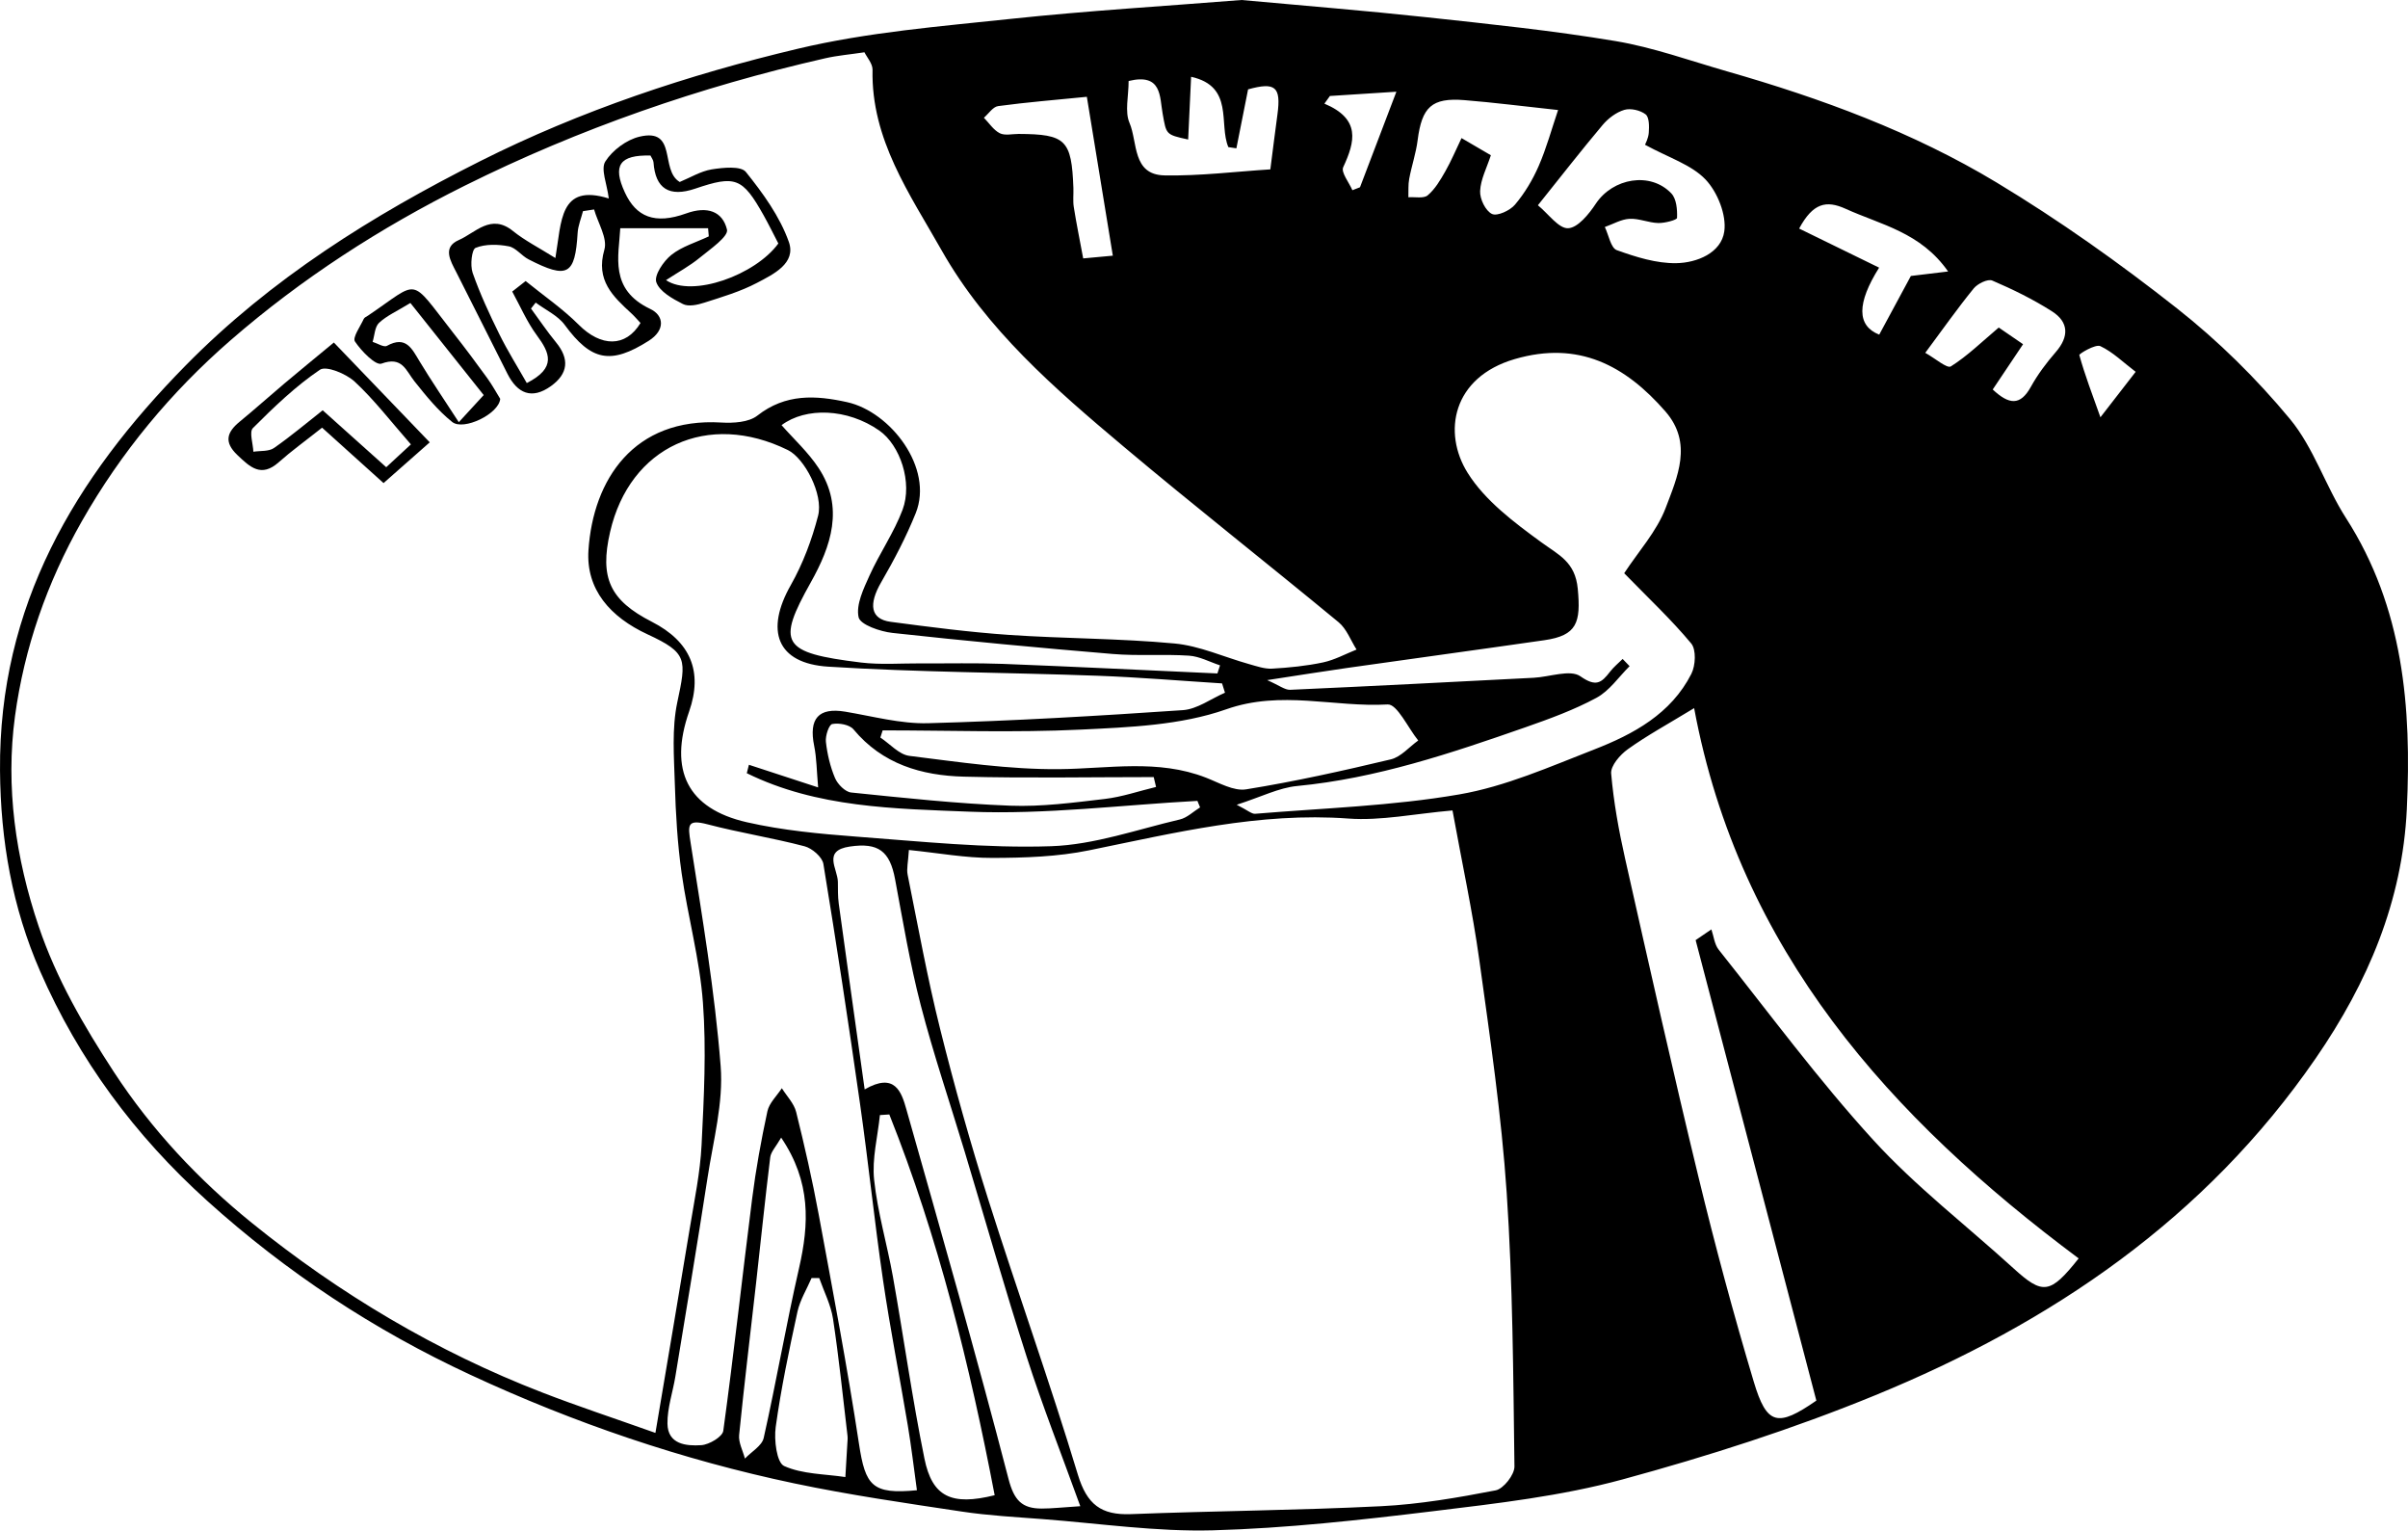
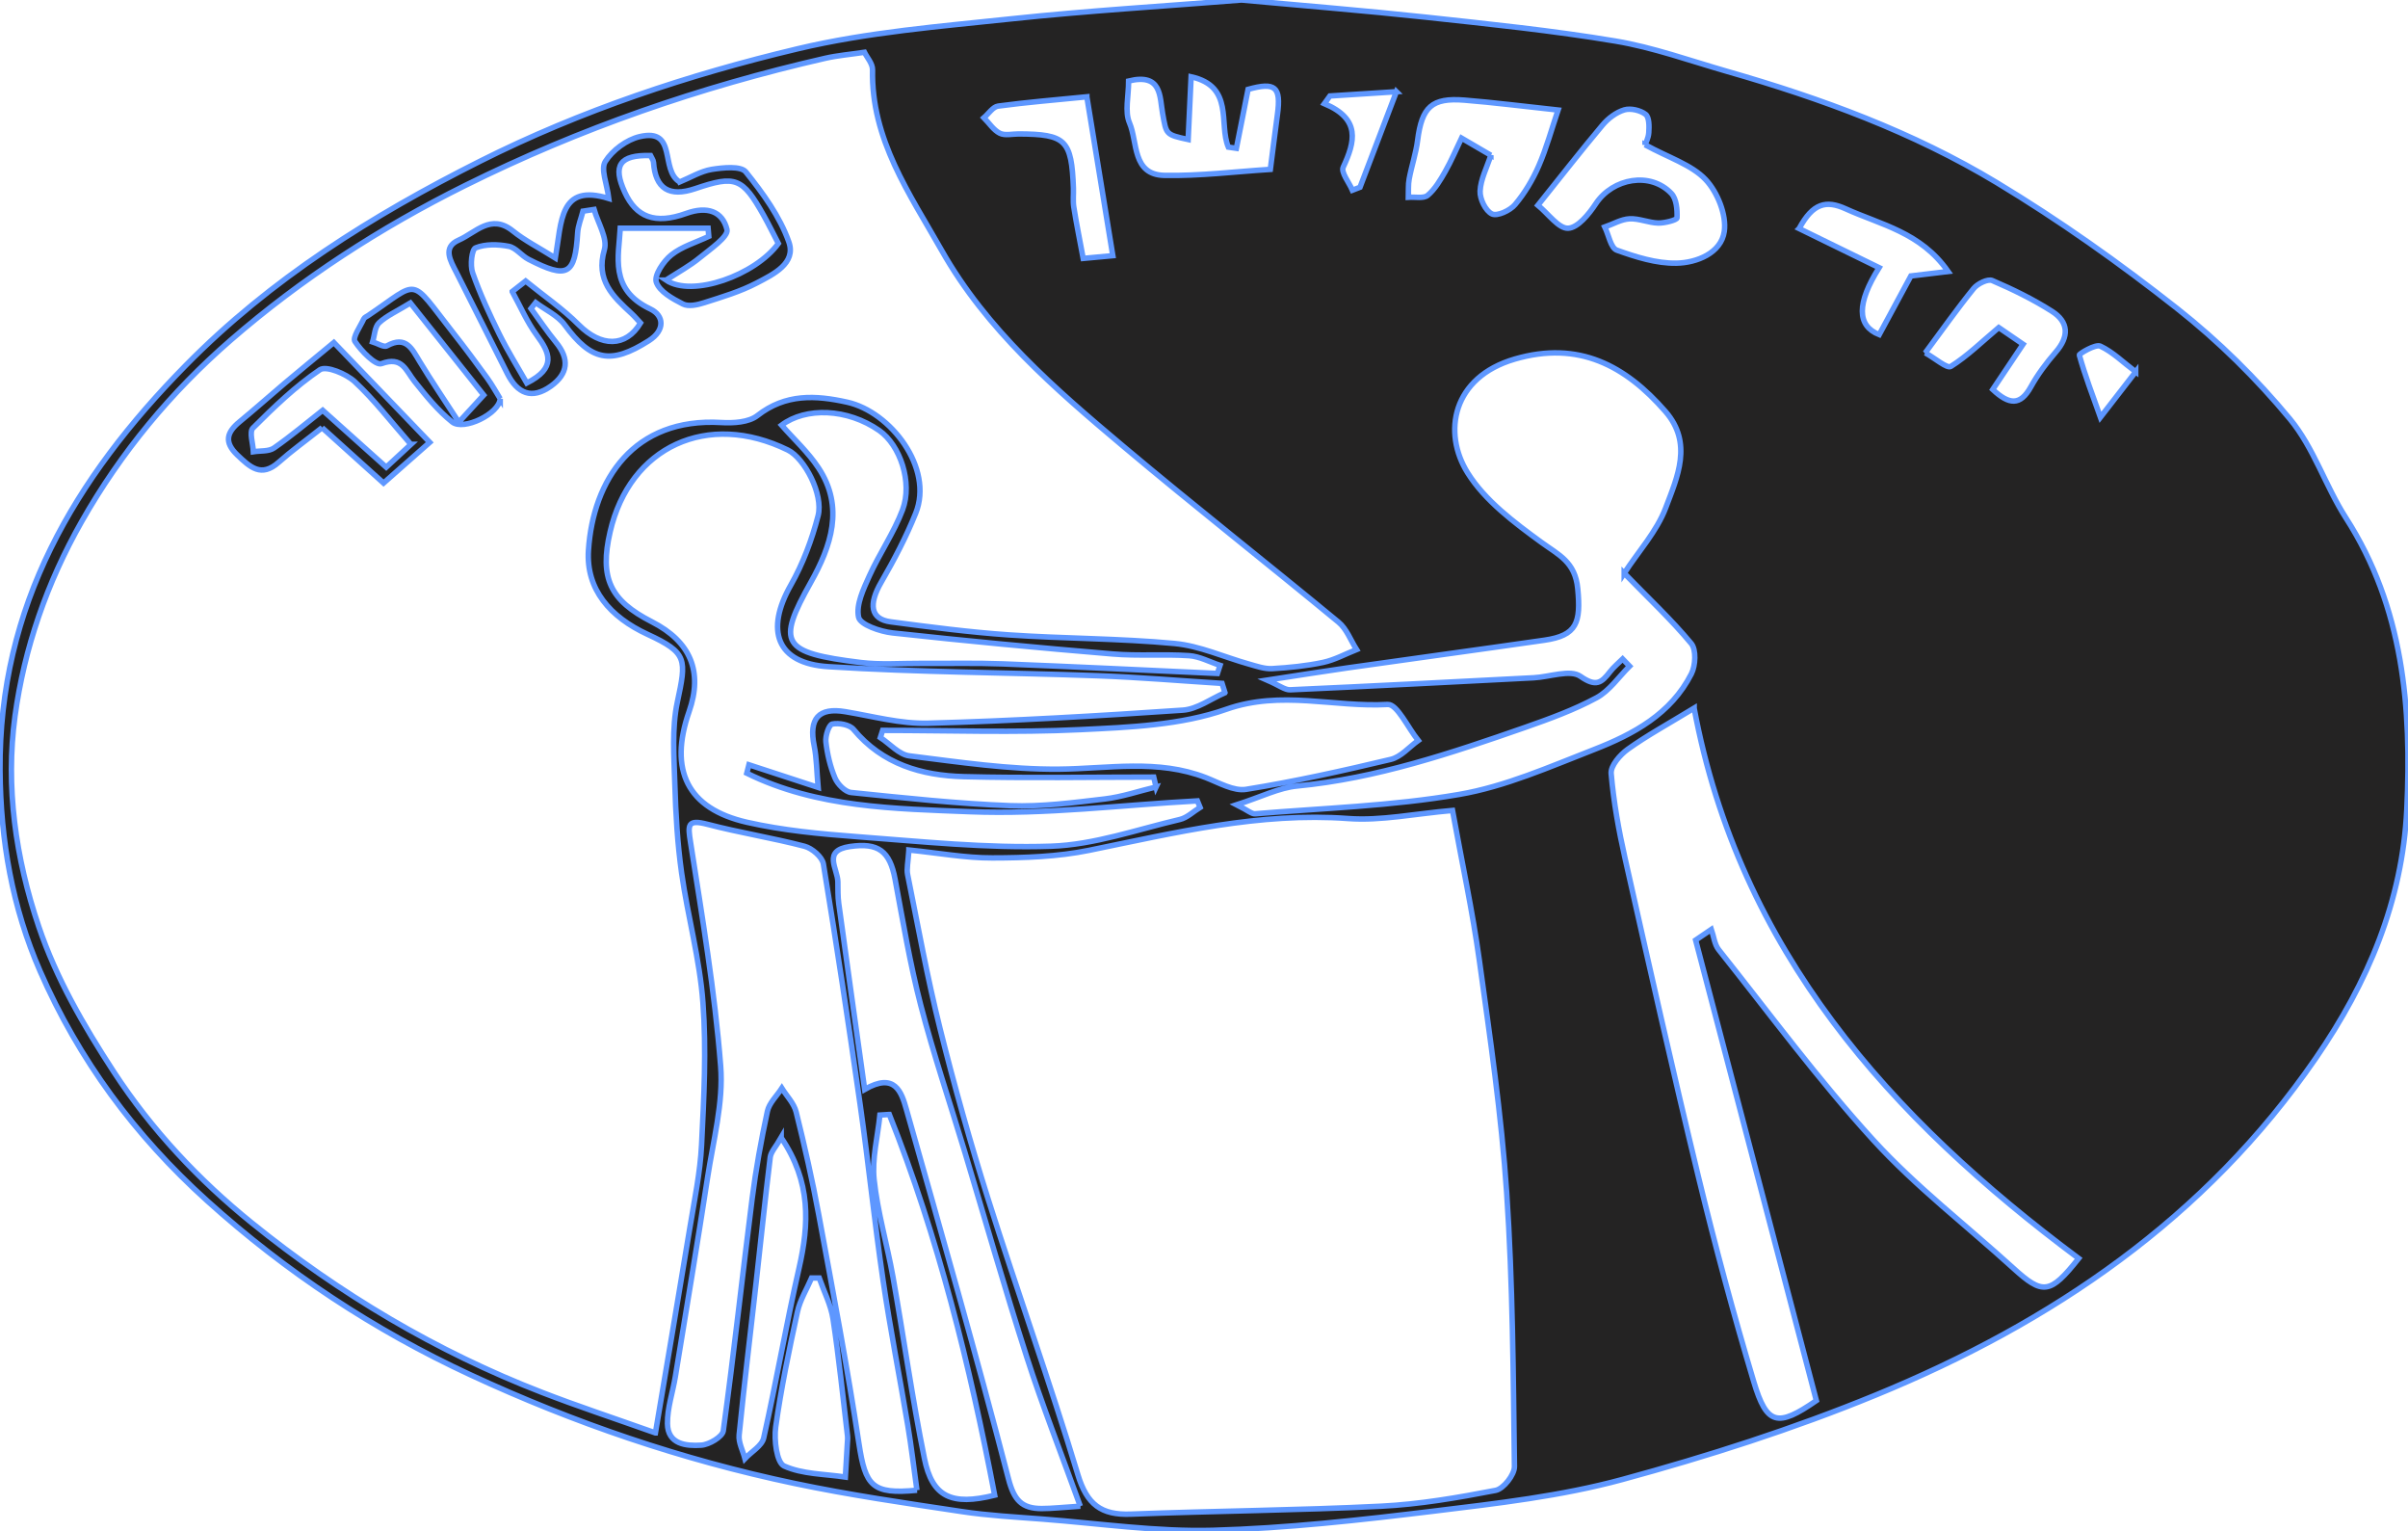
- <svg xmlns="http://www.w3.org/2000/svg" preserveAspectRatio="none" data-bbox="-0.003 0 440.44 279.854" viewBox="-0.003 0 440.44 279.854" data-type="shape" role="presentation" aria-hidden="true" aria-label="">
+ <svg xmlns="http://www.w3.org/2000/svg" preserveAspectRatio="none" data-bbox="-0.003 0 440.44 279.854" viewBox="-0.003 0 440.44 279.854" data-type="shape" role="presentation" aria-hidden="true" aria-label="" fill="#242323" stroke="#5E97FF">
  <g>
    <path d="M227.07 0c11.12 1.02 22.49 1.93 33.82 3.15 11.55 1.25 23.13 2.44 34.59 4.36 6.93 1.16 13.65 3.6 20.45 5.55 17.18 4.92 33.94 11.08 49.24 20.3 11.48 6.92 22.5 14.74 33.03 23.04 7.54 5.94 14.53 12.83 20.65 20.22 4.35 5.25 6.49 12.25 10.23 18.08 10.54 16.4 12.03 34.69 11.14 53.29-.8 16.74-7.1 31.65-16.66 45.52-20.2 29.32-48.25 48.35-80.54 61.6-15.01 6.16-30.6 11.15-46.27 15.41-11.21 3.05-22.94 4.38-34.52 5.79-13.42 1.63-26.91 3.14-40.4 3.51-10.35.28-20.74-1.26-31.11-2.05-4.95-.38-9.92-.64-14.81-1.38-10.23-1.54-20.5-3.02-30.62-5.15-20.51-4.31-40.27-11.04-59.26-19.86-17.64-8.19-33.65-18.74-48.16-31.83-13.22-11.93-23.46-25.78-30.53-41.95C2.24 165.93.1 153.74 0 140.88c-.23-30.13 13.64-53.4 33.94-74.04C49.55 50.97 68.1 39.38 87.8 29.48c18.49-9.29 38.1-15.81 58.14-20.57 12.76-3.03 26.04-4.09 39.14-5.48 13.83-1.47 27.73-2.29 41.99-3.43ZM119.88 262c2.31-13.74 4.35-25.65 6.31-37.57.82-5.01 1.88-10.03 2.13-15.08.43-8.66.89-17.39.25-26-.58-7.96-2.78-15.78-3.9-23.71-.76-5.37-1.08-10.83-1.24-16.25-.15-5-.57-10.16.45-14.98 1.67-7.84 1.91-9.02-5.44-12.42-6.83-3.16-11.28-8.21-10.81-15.38.85-12.88 8.28-24.31 24.3-23.35 2.2.13 5.02-.03 6.6-1.27 5.16-4.04 10.66-3.73 16.43-2.45 7.89 1.75 15.86 12.01 12.53 20.29-1.75 4.35-3.95 8.55-6.31 12.62-2.35 4.05-1.98 6.76 1.72 7.25 7.18.95 14.38 1.89 21.61 2.39 10.09.69 20.25.63 30.31 1.57 4.62.43 9.09 2.5 13.64 3.77 1.39.39 2.84.91 4.23.83 3.12-.18 6.26-.49 9.31-1.14 2.11-.45 4.09-1.54 6.12-2.35-1.08-1.69-1.81-3.78-3.29-5-13.06-10.79-26.4-21.25-39.36-32.15-12.55-10.55-25.03-21.34-33.24-35.84-5.84-10.32-12.91-20.29-12.64-33.02.02-1.13-1.03-2.28-1.48-3.2-2.66.4-4.96.59-7.19 1.1-22.87 5.22-44.88 12.83-65.91 23.29-15.46 7.69-29.89 17.02-42.84 28.27-10.84 9.42-20.02 20.44-27.24 33.15-6.37 11.22-10.5 23.16-12.19 35.58-1.75 12.9.1 25.93 4.34 38.46 3.24 9.57 8.2 18.09 13.72 26.56 6.97 10.67 15.57 19.8 25.25 27.63 16.05 12.98 33.78 23.54 53.16 31.03 6.35 2.46 12.82 4.59 20.65 7.37Zm46.36-106.57c-.14 2.27-.45 3.44-.23 4.51 1.9 9.41 3.61 18.88 5.94 28.19 2.61 10.46 5.54 20.87 8.79 31.15 5.33 16.84 11.3 33.47 16.41 50.37 1.65 5.44 4.25 7.42 9.7 7.21 15.25-.59 30.52-.69 45.76-1.45 7.03-.35 14.04-1.56 20.96-2.9 1.43-.28 3.45-2.86 3.43-4.36-.22-16.7-.3-33.42-1.42-50.07-.96-14.21-3.04-28.36-5-42.48-1.25-9.01-3.19-17.93-4.91-27.41-6.94.6-13.07 1.92-19.06 1.48-16.26-1.19-31.74 2.62-47.4 5.81-5.77 1.18-11.8 1.38-17.72 1.39-4.88.02-9.77-.89-15.25-1.45Zm57.81-28.78-.53-1.69c-7.59-.48-15.17-1.12-22.77-1.4-16.42-.6-32.87-.63-49.26-1.66-9.48-.6-11.55-6.64-6.85-14.92 2.22-3.92 3.86-8.3 4.99-12.67 1.01-3.91-2.49-10.52-5.51-12.01-14.66-7.21-28.94-.65-32.53 14.96-1.94 8.41-.04 12.51 7.63 16.43q10.65 5.45 6.82 16.42c-3.74 10.72-.32 17.76 10.57 20.24 6.54 1.49 13.33 2.12 20.04 2.63 11.85.88 23.76 2.15 35.59 1.75 7.9-.26 15.73-3.06 23.56-4.89 1.33-.31 2.47-1.45 3.7-2.21l-.49-1.19c-13.87.75-27.78 2.53-41.6 1.98-13.77-.55-27.97-.71-40.82-7.04l.39-1.54c3.8 1.24 7.6 2.49 12.66 4.14-.27-3.04-.27-5.35-.72-7.57-1.03-5.04.81-7.09 5.68-6.28 5.03.84 10.11 2.24 15.13 2.11 15.55-.42 31.1-1.33 46.62-2.39 2.63-.18 5.13-2.08 7.69-3.18Zm85.82 2.83c-4.88 2.97-8.67 5.03-12.14 7.52-1.41 1.01-3.16 3.02-3.04 4.44.45 5.21 1.39 10.4 2.54 15.51 4.38 19.46 8.74 38.92 13.44 58.31 3.04 12.54 6.4 25.02 10.1 37.38 2.38 7.96 4.36 8.37 11.45 3.46-7.33-27.97-14.71-56.08-22.08-84.2l2.88-1.96c.43 1.24.56 2.73 1.33 3.7 9.31 11.7 18.21 23.78 28.28 34.81 7.76 8.5 17.03 15.62 25.59 23.41 5.42 4.94 6.74 4.83 11.98-1.76-34.42-25.65-62.06-56.27-70.33-100.6Zm-12.8-24.66c2.62-4 5.96-7.65 7.59-11.95 2.13-5.63 5.01-11.84-.05-17.64-7.33-8.4-15.87-12.97-27.53-9.58-11.46 3.33-13.26 13.46-8.63 20.83 3.17 5.06 8.47 9.03 13.43 12.65 3.22 2.35 6.23 3.59 6.7 8.52.59 6.2-.14 8.55-6.1 9.41-12.01 1.73-24.04 3.36-36.05 5.07-4.45.63-8.88 1.35-14.66 2.23 2.23.97 3.24 1.81 4.21 1.77 14.85-.66 29.69-1.44 44.54-2.2 2.92-.15 6.68-1.57 8.54-.27 2.85 1.99 3.84 1.22 5.42-.83.66-.86 1.53-1.57 2.31-2.34l1.27 1.32c-1.99 1.97-3.68 4.5-6.05 5.78-4.11 2.22-8.57 3.84-12.99 5.39-13.61 4.75-27.25 9.35-41.76 10.74-3.35.32-6.57 1.99-11.06 3.43 2.03 1.02 2.74 1.71 3.38 1.65 12.46-1.04 25.04-1.42 37.32-3.54 8.44-1.45 16.57-5.06 24.64-8.2 7.23-2.81 14.1-6.53 17.82-13.85.77-1.52.91-4.41-.02-5.54-3.64-4.38-7.83-8.3-12.27-12.86ZM167.71 272.49c-.58-4.18-1.03-8.03-1.67-11.85-1.48-8.86-3.23-17.68-4.53-26.56-1.57-10.71-2.67-21.48-4.2-32.19-2.09-14.66-4.31-29.31-6.71-43.92-.21-1.27-2.07-2.87-3.45-3.23-5.86-1.54-11.87-2.47-17.73-4.01-3.77-.99-3.61.14-3.11 3.34 2.12 13.58 4.43 27.18 5.5 40.86.53 6.71-1.36 13.63-2.4 20.42-1.86 12.12-3.9 24.22-5.88 36.32-.47 2.89-1.49 5.78-1.45 8.65.06 3.79 3.44 4.11 6.18 3.93 1.45-.09 3.88-1.54 4.03-2.62 1.94-14.13 3.48-28.31 5.28-42.46.68-5.36 1.65-10.69 2.79-15.97.33-1.52 1.73-2.82 2.64-4.22.9 1.44 2.23 2.78 2.62 4.35 1.54 6.2 2.96 12.44 4.12 18.72 2.58 13.96 5.24 27.92 7.37 41.95 1.17 7.7 2.41 9.28 10.61 8.49Zm29.88 2.92c-3.55-9.81-6.96-18.46-9.8-27.3-4-12.43-7.57-25-11.34-37.51-2.69-8.93-5.7-17.78-8.04-26.79-1.97-7.58-3.26-15.35-4.7-23.06-.96-5.14-3.07-6.72-8.27-5.96-5.06.74-2.23 4.05-2.19 6.45.02 1.33-.02 2.67.16 3.98 1.53 11.14 3.1 22.28 4.74 33.98 5.52-3.19 6.73.45 7.63 3.65 6.37 22.48 12.81 44.95 18.68 67.57 1.02 3.92 2.46 5.42 6.07 5.42 1.87 0 3.74-.22 7.07-.43Zm-36.15-141.86-.42 1.31c1.76 1.16 3.42 3.11 5.3 3.35 9.1 1.13 18.26 2.51 27.38 2.43 9.04-.08 18.06-1.89 26.89 1.56 2.39.93 5.06 2.5 7.34 2.13 8.89-1.43 17.7-3.39 26.46-5.48 1.84-.44 3.35-2.26 5.01-3.45-1.87-2.31-3.86-6.69-5.59-6.59-9.8.56-19.45-2.67-29.54.89-8.29 2.92-17.68 3.28-26.63 3.71-12.04.58-24.13.14-36.2.14Zm-18.49-55.81c2.23 2.54 4.87 4.94 6.77 7.83 4.75 7.19 2.26 14.35-1.41 20.89-6.28 11.21-5.44 12.89 9.14 14.68 3.61.44 7.32.14 10.98.16 4.99.03 9.99-.1 14.98.09 13.09.51 26.17 1.16 39.26 1.75l.48-1.48c-1.89-.62-3.74-1.64-5.66-1.77-4.64-.31-9.34.08-13.97-.31-13.44-1.12-26.87-2.38-40.28-3.85-2.26-.25-5.9-1.5-6.2-2.87-.5-2.3.9-5.19 1.99-7.61 1.85-4.09 4.48-7.86 6.05-12.03 1.88-5.01-.46-11.84-4.25-14.49-5.86-4.09-13.46-4.3-17.88-.99Zm19.7 126.04-1.71.11c-.4 3.95-1.47 7.97-1.06 11.83.63 5.96 2.38 11.8 3.44 17.73 1.97 11.07 3.52 22.23 5.76 33.24 1.42 7.01 4.94 8.68 12.85 6.71-4.55-23.74-10.3-47.12-19.27-69.62Zm138.23-177.3c.05-.16.62-1.17.69-2.22.08-1.14.1-2.82-.58-3.35-.97-.75-2.73-1.16-3.89-.82-1.48.44-2.95 1.55-3.97 2.76-3.89 4.62-7.6 9.39-11.84 14.68 1.95 1.6 3.8 4.28 5.53 4.2 1.77-.07 3.81-2.59 5.06-4.48 3.12-4.7 10-5.91 13.82-1.88.94.99 1.1 2.96 1.04 4.47-.01.38-2.24.97-3.43.94-1.76-.04-3.53-.86-5.26-.77-1.53.08-3.01.97-4.52 1.5.71 1.46 1.09 3.83 2.19 4.23 3.48 1.25 7.24 2.44 10.88 2.38 3.76-.06 8.22-1.86 8.78-5.8.43-3.02-1.24-7.19-3.42-9.49-2.58-2.72-6.72-3.98-11.08-6.36ZM149.84 233.69h-1.4c-.88 2.04-2.11 4.01-2.58 6.15-1.52 6.99-3 14-3.98 21.08-.33 2.37.18 6.52 1.54 7.14 3.35 1.51 7.42 1.45 11.2 2.02l.36-6.08c.03-.5.09-1 .03-1.49-.85-7.13-1.57-14.28-2.65-21.37-.39-2.55-1.65-4.97-2.52-7.45ZM272.69 28.38c-.75 2.31-1.87 4.4-1.97 6.55-.07 1.44.99 3.63 2.17 4.19.96.46 3.3-.62 4.21-1.7 1.77-2.09 3.23-4.54 4.33-7.06 1.43-3.27 2.37-6.76 3.55-10.24-6.42-.69-11.77-1.38-17.13-1.81-5.98-.48-7.78 1.25-8.56 7.34-.3 2.38-1.1 4.69-1.54 7.05-.21 1.09-.11 2.24-.15 3.37 1.2-.09 2.79.27 3.53-.35 1.35-1.14 2.32-2.8 3.22-4.38 1.08-1.89 1.92-3.91 2.97-6.09 2.24 1.31 3.76 2.2 5.37 3.14ZM142.88 208.01c-.97 1.68-1.87 2.59-2 3.59-.94 7.63-1.72 15.28-2.58 22.92-1.04 9.29-2.18 18.56-3.11 27.86-.14 1.39.68 2.87 1.06 4.32 1.18-1.25 3.11-2.33 3.43-3.76 2.32-10.32 4.11-20.76 6.47-31.07 1.84-8.06 2.22-15.74-3.27-23.85Zm68.57-64.1-.43-1.82c-11.58 0-23.16.22-34.73-.08-7.73-.2-14.89-2.28-20.18-8.64-.72-.87-2.67-1.22-3.89-.98-.61.12-1.28 2.16-1.16 3.25.25 2.25.79 4.55 1.67 6.63.48 1.13 1.86 2.53 2.95 2.64 9.68.99 19.38 2.04 29.1 2.41 5.74.22 11.54-.56 17.27-1.23 3.18-.37 6.28-1.45 9.41-2.2Zm-5.02-129.1c0 2.79-.73 5.58.16 7.66 1.52 3.52.46 9.49 6.41 9.6 6.49.12 13-.7 19.35-1.1.5-3.88.88-6.96 1.3-10.04.69-5.08-.39-5.97-5.37-4.59-.73 3.66-1.43 7.22-2.14 10.78l-1.47-.22c-1.8-4.23 1.1-11.1-6.81-12.86-.21 4.35-.37 7.87-.54 11.47-4.16-.9-3.98-.93-4.67-4.74-.56-3.06-.09-7.45-6.22-5.96Zm145.72 49.71c1.81 1.01 3.98 2.91 4.67 2.48 3.06-1.93 5.7-4.53 8.76-7.11 1.26.86 2.91 1.99 4.45 3.05-2.09 3.12-3.78 5.65-5.55 8.28 3 2.8 5.04 3 6.97-.48 1.25-2.26 2.84-4.38 4.54-6.34 2.49-2.85 2.41-5.51-.68-7.48-3.44-2.19-7.15-4.01-10.91-5.62-.81-.35-2.68.56-3.4 1.44-2.96 3.64-5.67 7.48-8.87 11.79Zm-23.08-22.73c5 2.45 9.8 4.8 14.63 7.15q-6.15 9.79.02 12.25c1.97-3.65 3.99-7.39 5.79-10.73l6.81-.82c-5.03-7.19-12.3-8.53-18.74-11.46-3.55-1.61-5.98-1.07-8.5 3.6ZM198.79 17.7c-5.83.58-11.05 1-16.23 1.7-.95.13-1.74 1.39-2.6 2.13.95.97 1.75 2.24 2.9 2.83.93.47 2.28.13 3.45.13 8.63.04 9.69 1.08 10.02 9.89.04 1.16-.11 2.34.07 3.48.48 3.03 1.1 6.04 1.72 9.39l5.42-.5c-1.57-9.63-3.07-18.76-4.75-29.04Zm56.63-.93-12.17.78-1.01 1.4c6.68 2.82 5.61 6.95 3.44 11.62-.44.94 1.07 2.79 1.68 4.21l1.39-.54c2.05-5.37 4.09-10.74 6.66-17.48Zm135.21 51.22c-2.28-1.73-4.18-3.63-6.47-4.7-.89-.41-3.9 1.41-3.84 1.63 1.02 3.67 2.38 7.24 3.86 11.38 2.34-3.02 4.13-5.32 6.45-8.32Z" />
    <path d="M124.31 33.28c1.96-.81 3.85-1.98 5.87-2.31 2.07-.33 5.33-.66 6.24.47 3.13 3.89 6.22 8.16 7.86 12.79 1.39 3.92-2.85 5.93-5.82 7.49-3.02 1.59-6.38 2.58-9.66 3.63-1.23.4-2.89.76-3.9.24-1.89-.96-4.27-2.28-4.86-3.99-.43-1.25 1.31-3.84 2.75-4.99 1.94-1.55 4.54-2.29 6.85-3.39l-.13-1.49h-16.06c-.27 5.1-2.05 11.19 5.48 14.76 2.54 1.2 2.78 3.88-.27 5.82-6.98 4.43-10.53 3.68-15.38-2.91-1.27-1.72-3.51-2.73-5.3-4.07l-.86 1.09c1.52 2.06 2.95 4.2 4.57 6.17 2.51 3.05 2.23 5.74-.91 8-3.52 2.53-6.15 1.36-7.98-2.27-3.12-6.18-6.21-12.37-9.34-18.54-1.07-2.1-2.59-4.56.46-5.89 3.04-1.32 5.87-4.91 9.9-1.65 2.16 1.74 4.69 3.02 7.76 4.94 1.15-6.72.71-13.69 9.77-10.89-.33-2.69-1.52-5.38-.63-6.77 1.3-2.05 3.88-3.97 6.25-4.53 6.98-1.65 3.7 6.08 7.33 8.27ZM93.69 53.31l2.45-1.92c3.26 2.65 6.78 5.06 9.73 8.01 4.04 4.04 8.57 4.16 11.28-.34-.53-.56-1.05-1.19-1.65-1.74-3.4-3.13-6.58-6.06-4.96-11.66.61-2.1-1.18-4.89-1.88-7.36l-2.03.31c-.34 1.33-.9 2.64-.98 3.98-.47 7.7-1.83 8.49-8.96 4.84-1.3-.66-2.33-2.14-3.64-2.39-1.97-.38-4.27-.44-6.06.28-.71.28-1.02 3.18-.55 4.55 1.35 3.85 3.08 7.58 4.89 11.24 1.52 3.08 3.36 6 5.02 8.93 5.48-2.79 4.21-5.52 1.83-8.74-1.8-2.44-3.02-5.3-4.49-7.98Zm28.12-2.09c4.83 3.24 16.35-.93 20.55-6.7-.88-1.69-1.74-3.46-2.7-5.17-3.86-6.87-5.15-7.35-12.49-4.86q-7.14 2.42-7.64-4.8c-.03-.44-.38-.86-.56-1.25-5.65-.14-6.97 1.81-4.68 6.75 2.05 4.45 5.45 5.92 11.23 3.83 3.83-1.38 6.64-.39 7.45 2.96.3 1.26-3.07 3.58-4.99 5.15-1.8 1.48-3.89 2.61-6.16 4.09Z" />
    <path d="M58.92 78.19c-3.08 2.44-5.62 4.27-7.95 6.34-3.2 2.84-5.23.89-7.55-1.32-2.5-2.38-1.94-4.17.42-6.11 2.77-2.27 5.44-4.67 8.18-6.98 2.63-2.22 5.31-4.4 9.04-7.49L78.6 80.88c-3.22 2.84-5.95 5.25-8.45 7.45-4.11-3.7-7.6-6.86-11.24-10.13Zm16.23 3.06c-3.72-4.24-6.71-8.16-10.28-11.47-1.57-1.45-5.21-2.95-6.36-2.17-4.46 3.02-8.42 6.83-12.25 10.66-.71.71.02 2.85.08 4.33 1.27-.2 2.82-.02 3.77-.68 3.17-2.21 6.13-4.72 8.91-6.9 3.99 3.58 7.65 6.85 11.62 10.41l4.52-4.18Z" />
    <path d="M91.49 72.92c-.22 2.76-6.7 5.89-8.78 4.24-2.62-2.09-4.79-4.79-6.9-7.43-1.59-2-2.23-4.64-6.04-3.24-1.05.39-3.68-2.29-4.85-4.05-.48-.72.97-2.73 1.61-4.13.12-.26.5-.42.78-.6 9.64-6.5 7.41-7.27 15.59 3.16 2.12 2.7 4.18 5.45 6.19 8.23.95 1.31 1.73 2.75 2.4 3.83Zm-7.57 4.27c2.14-2.32 3.39-3.68 4.55-4.95-4.75-5.96-9.09-11.42-13.41-16.84-2.48 1.52-4.34 2.33-5.73 3.63-.79.74-.81 2.29-1.18 3.48.89.27 2.05 1.04 2.61.73 3.52-1.94 4.59.55 6.01 2.88 2.09 3.46 4.38 6.81 7.14 11.07Z" />
  </g>
</svg>
